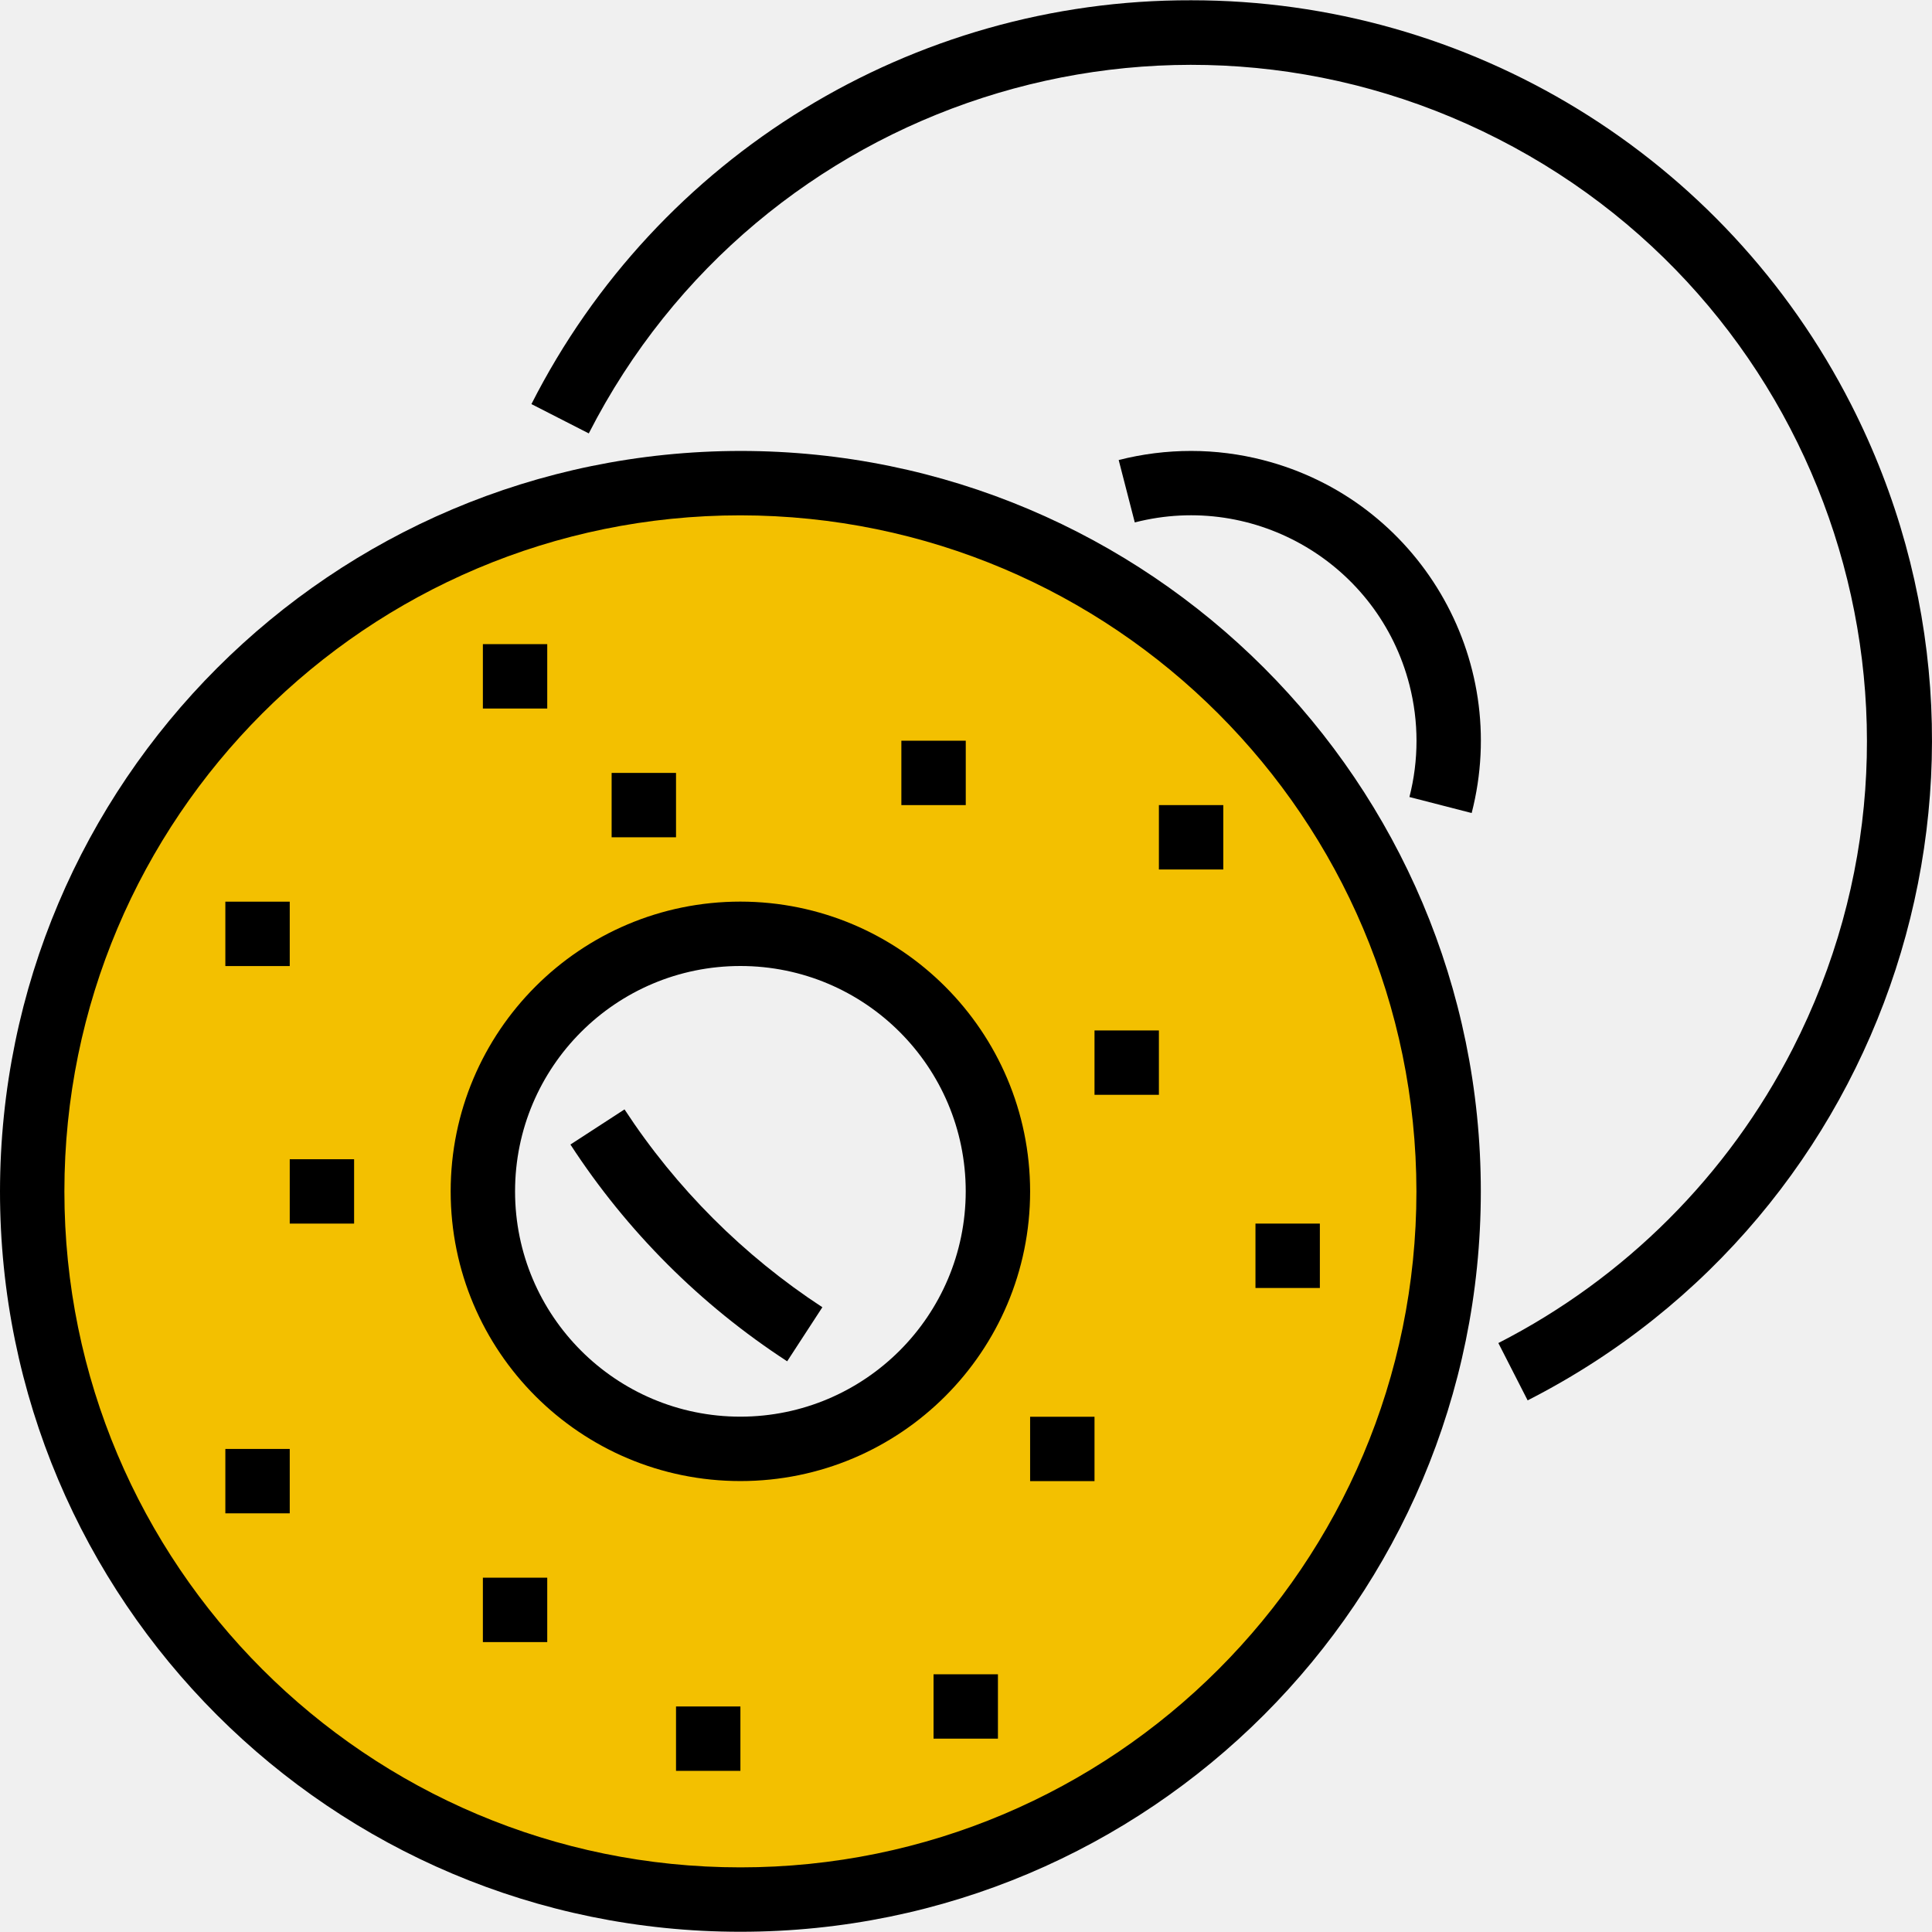
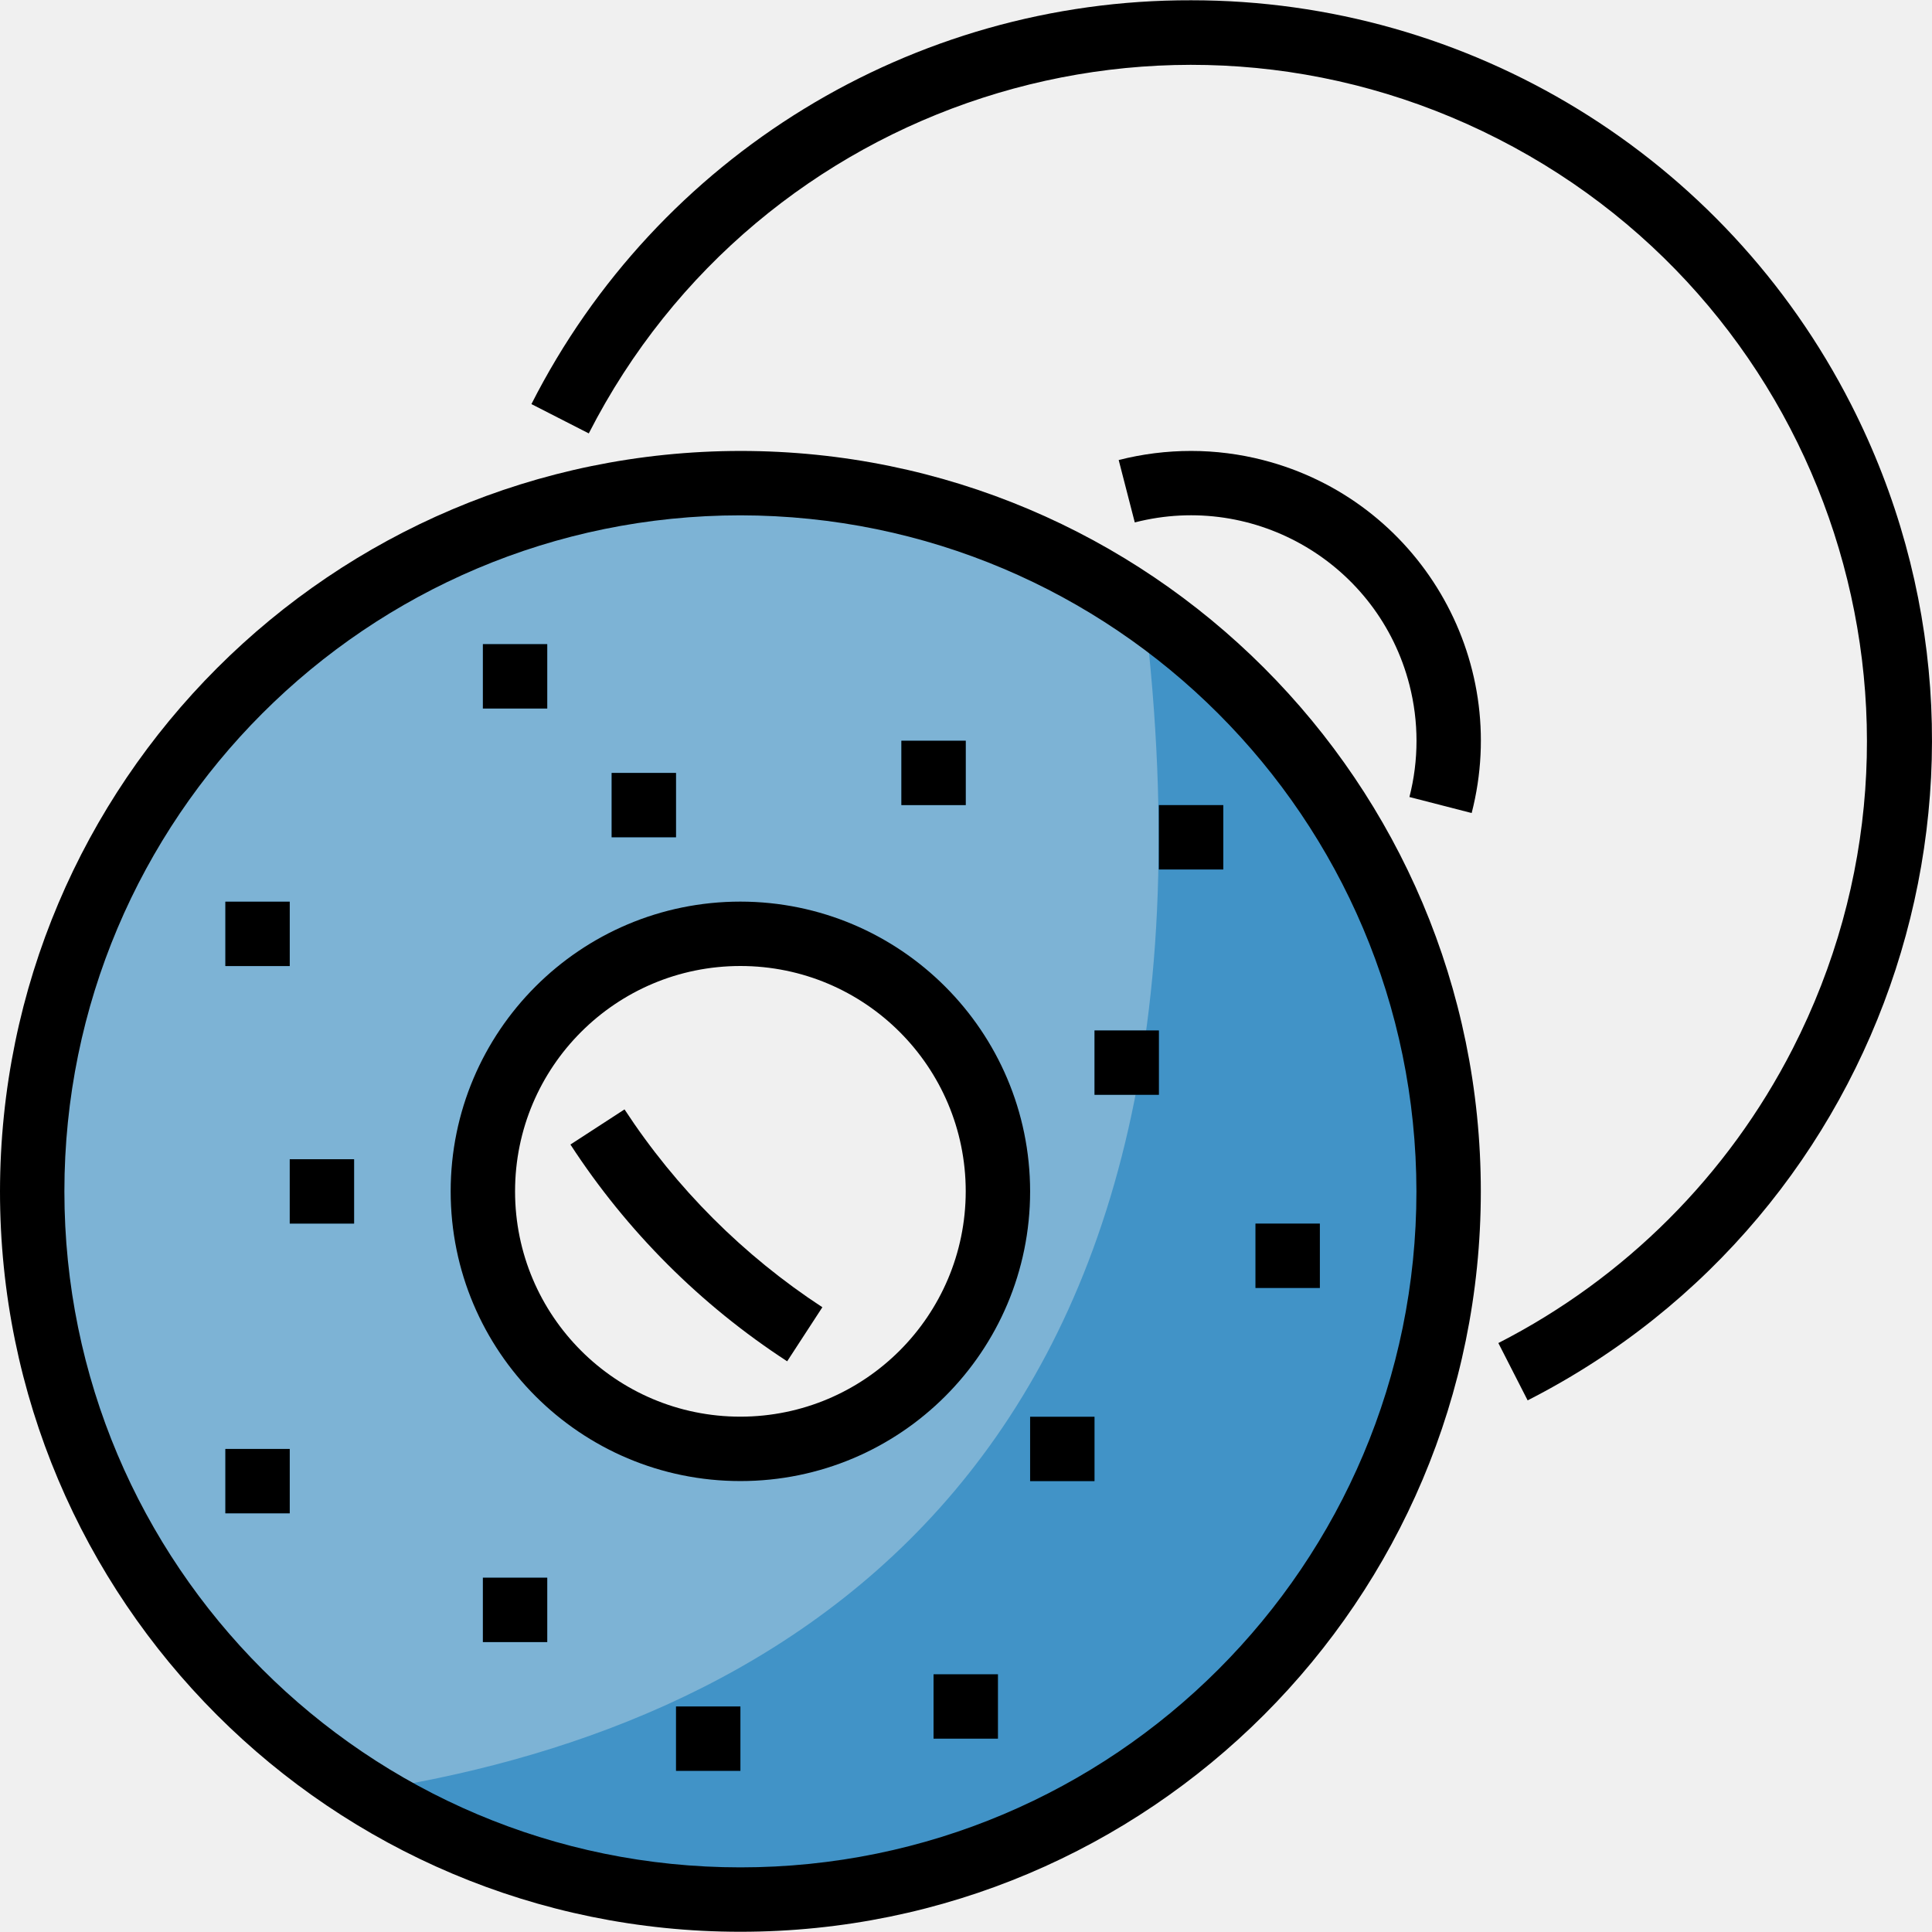
<svg xmlns="http://www.w3.org/2000/svg" width="64" height="64" viewBox="0 0 64 64" fill="none">
-   <g clip-path="url(#clip0_469_755)">
-     <path d="M24.527 16.004C11.57 16.004 1.066 26.508 1.066 39.465C1.066 52.421 11.57 62.925 24.527 62.925C37.483 62.925 47.987 52.421 47.987 39.465C47.987 26.508 37.484 16.004 24.527 16.004ZM24.527 47.996C19.816 47.996 15.996 44.176 15.996 39.465C15.996 34.754 19.816 30.934 24.527 30.934C29.238 30.934 33.058 34.754 33.058 39.465C33.058 44.176 29.238 47.996 24.527 47.996Z" fill="#F3C000" />
-     <path d="M37.905 20.197C41.403 49.315 24.944 57.39 12.069 59.341C23.087 66.16 37.546 62.756 44.365 51.739C50.904 41.173 48.071 27.341 37.905 20.197Z" fill="#F3C000" />
-     <path d="M18.129 21.338H15.996V23.471H18.129V21.338Z" fill="#F3C000" />
-     <path d="M22.395 25.604H20.262V27.737H22.395V25.604Z" fill="#F3C000" />
-     <path d="M31.992 24.538H29.859V26.67H31.992V24.538Z" fill="#F3C000" />
-     <path d="M40.523 26.67H38.39V28.803H40.523V26.67Z" fill="#F3C000" />
-     <path d="M38.39 34.135H36.257V36.268H38.39V34.135Z" fill="#F3C000" />
-     <path d="M43.722 40.533H41.589V42.666H43.722V40.533Z" fill="#F3C000" />
-     <path d="M36.257 46.932H34.124V49.064H36.257V46.932Z" fill="#F3C000" />
-     <path d="M24.527 56.529H22.394V58.662H24.527V56.529Z" fill="#F3C000" />
-     <path d="M11.73 38.401H9.598V40.533H11.73V38.401Z" fill="#F3C000" />
-     <path d="M33.058 55.463H30.925V57.595H33.058V55.463Z" fill="#F3C000" />
-     <path d="M9.598 29.869H7.465V32.002H9.598V29.869Z" fill="#F3C000" />
-     <path d="M9.598 47.998H7.465V50.131H9.598V47.998Z" fill="#F3C000" />
-     <path d="M18.129 52.263H15.996V54.396H18.129V52.263Z" fill="#F3C000" />
+   <g clip-path="url(#clip0_778_1460)">
+     <path d="M24.527 16.004C11.57 16.004 1.066 26.508 1.066 39.465C1.066 52.421 11.57 62.925 24.527 62.925C37.483 62.925 47.987 52.421 47.987 39.465C47.987 26.508 37.484 16.004 24.527 16.004ZM24.527 47.996C19.816 47.996 15.996 44.176 15.996 39.465C15.996 34.754 19.816 30.934 24.527 30.934C29.238 30.934 33.058 34.754 33.058 39.465C33.058 44.176 29.238 47.996 24.527 47.996Z" fill="#0272B8" fill-opacity="0.48" />
+     <path d="M37.905 20.197C41.403 49.315 24.944 57.39 12.069 59.341C23.087 66.16 37.546 62.756 44.365 51.739C50.904 41.173 48.071 27.341 37.905 20.197Z" fill="#0272B8" fill-opacity="0.48" />
+     <path d="M18.129 21.338H15.996V23.471H18.129V21.338Z" fill="#0272B8" fill-opacity="0.48" />
+     <path d="M22.395 25.604H20.262V27.737H22.395V25.604Z" fill="#0272B8" fill-opacity="0.48" />
+     <path d="M31.992 24.538H29.859V26.67H31.992V24.538Z" fill="#0272B8" fill-opacity="0.48" />
+     <path d="M40.523 26.67H38.39V28.803H40.523V26.67Z" fill="#0272B8" fill-opacity="0.48" />
+     <path d="M38.39 34.135H36.257V36.268H38.39V34.135Z" fill="#0272B8" fill-opacity="0.48" />
+     <path d="M43.722 40.533H41.589V42.666H43.722V40.533Z" fill="#0272B8" fill-opacity="0.48" />
+     <path d="M36.257 46.932H34.124V49.064H36.257V46.932Z" fill="#0272B8" fill-opacity="0.48" />
+     <path d="M24.527 56.529H22.394V58.662H24.527V56.529Z" fill="#0272B8" fill-opacity="0.48" />
+     <path d="M11.73 38.401H9.598V40.533H11.73V38.401Z" fill="#0272B8" fill-opacity="0.48" />
+     <path d="M33.058 55.463H30.925V57.595H33.058V55.463Z" fill="#0272B8" fill-opacity="0.48" />
+     <path d="M9.598 29.869H7.465V32.002H9.598V29.869Z" fill="#0272B8" fill-opacity="0.48" />
+     <path d="M9.598 47.998H7.465V50.131H9.598V47.998Z" fill="#0272B8" fill-opacity="0.48" />
+     <path d="M18.129 52.263H15.996V54.396H18.129V52.263Z" fill="#0272B8" fill-opacity="0.48" />
    <path d="M39.456 0.009C30.231 -0.013 21.78 5.16 17.604 13.386L19.504 14.357C25.131 3.343 38.623 -1.023 49.636 4.606C60.65 10.234 65.016 23.724 59.387 34.738C57.244 38.933 53.83 42.345 49.635 44.49L50.605 46.389C62.674 40.238 67.471 25.468 61.32 13.399C57.131 5.177 48.683 0.004 39.456 0.009Z" fill="black" />
    <path d="M48.751 26.933C50.072 21.798 46.981 16.562 41.844 15.241C41.065 15.04 40.261 14.938 39.456 14.938C38.647 14.938 37.842 15.039 37.058 15.239L37.591 17.306C41.589 16.279 45.662 18.688 46.689 22.686C47.002 23.905 47.002 25.183 46.689 26.402L48.751 26.933Z" fill="black" />
    <path d="M0 39.465C0 53.011 10.98 63.992 24.527 63.992C38.073 63.992 49.054 53.011 49.054 39.465C49.054 25.919 38.073 14.938 24.527 14.938C10.987 14.953 0.015 25.925 0 39.465ZM46.921 39.465C46.921 51.833 36.895 61.859 24.527 61.859C12.159 61.859 2.133 51.833 2.133 39.465C2.133 27.097 12.159 17.071 24.527 17.071C36.888 17.084 46.907 27.102 46.921 39.465Z" fill="black" />
    <path d="M24.527 29.867C19.226 29.867 14.929 34.164 14.929 39.465C14.929 44.766 19.226 49.062 24.527 49.062C29.828 49.062 34.124 44.766 34.124 39.465C34.118 34.167 29.825 29.873 24.527 29.867ZM24.527 46.929C20.404 46.929 17.062 43.587 17.062 39.465C17.062 35.342 20.404 32 24.527 32C28.649 32 31.991 35.342 31.991 39.465C31.987 43.585 28.647 46.925 24.527 46.929Z" fill="black" />
    <path d="M18.128 21.338H15.996V23.471H18.128V21.338Z" fill="black" />
    <path d="M22.394 25.604H20.261V27.736H22.394V25.604Z" fill="black" />
    <path d="M31.992 24.537H29.859V26.67H31.992V24.537Z" fill="black" />
    <path d="M40.523 26.67H38.39V28.803H40.523V26.67Z" fill="black" />
    <path d="M38.39 34.135H36.257V36.267H38.39V34.135Z" fill="black" />
    <path d="M43.722 40.533H41.589V42.666H43.722V40.533Z" fill="black" />
    <path d="M36.257 46.932H34.124V49.064H36.257V46.932Z" fill="black" />
    <path d="M24.527 56.529H22.394V58.662H24.527V56.529Z" fill="black" />
    <path d="M11.73 38.401H9.598V40.533H11.73V38.401Z" fill="black" />
    <path d="M33.058 55.463H30.925V57.595H33.058V55.463Z" fill="black" />
    <path d="M9.598 29.869H7.465V32.002H9.598V29.869Z" fill="black" />
    <path d="M9.598 47.998H7.465V50.131H9.598V47.998Z" fill="black" />
    <path d="M18.128 52.263H15.996V54.396H18.128V52.263Z" fill="black" />
    <path d="M20.688 36.75L18.896 37.914C20.762 40.783 23.208 43.229 26.076 45.095L27.242 43.304C24.629 41.594 22.397 39.362 20.688 36.75Z" fill="black" />
  </g>
  <defs>
-     <clipPath id="clip0_469_755">
+     <clipPath id="clip0_778_1460">
      <rect width="64" height="64" fill="white" />
    </clipPath>
  </defs>
</svg>
